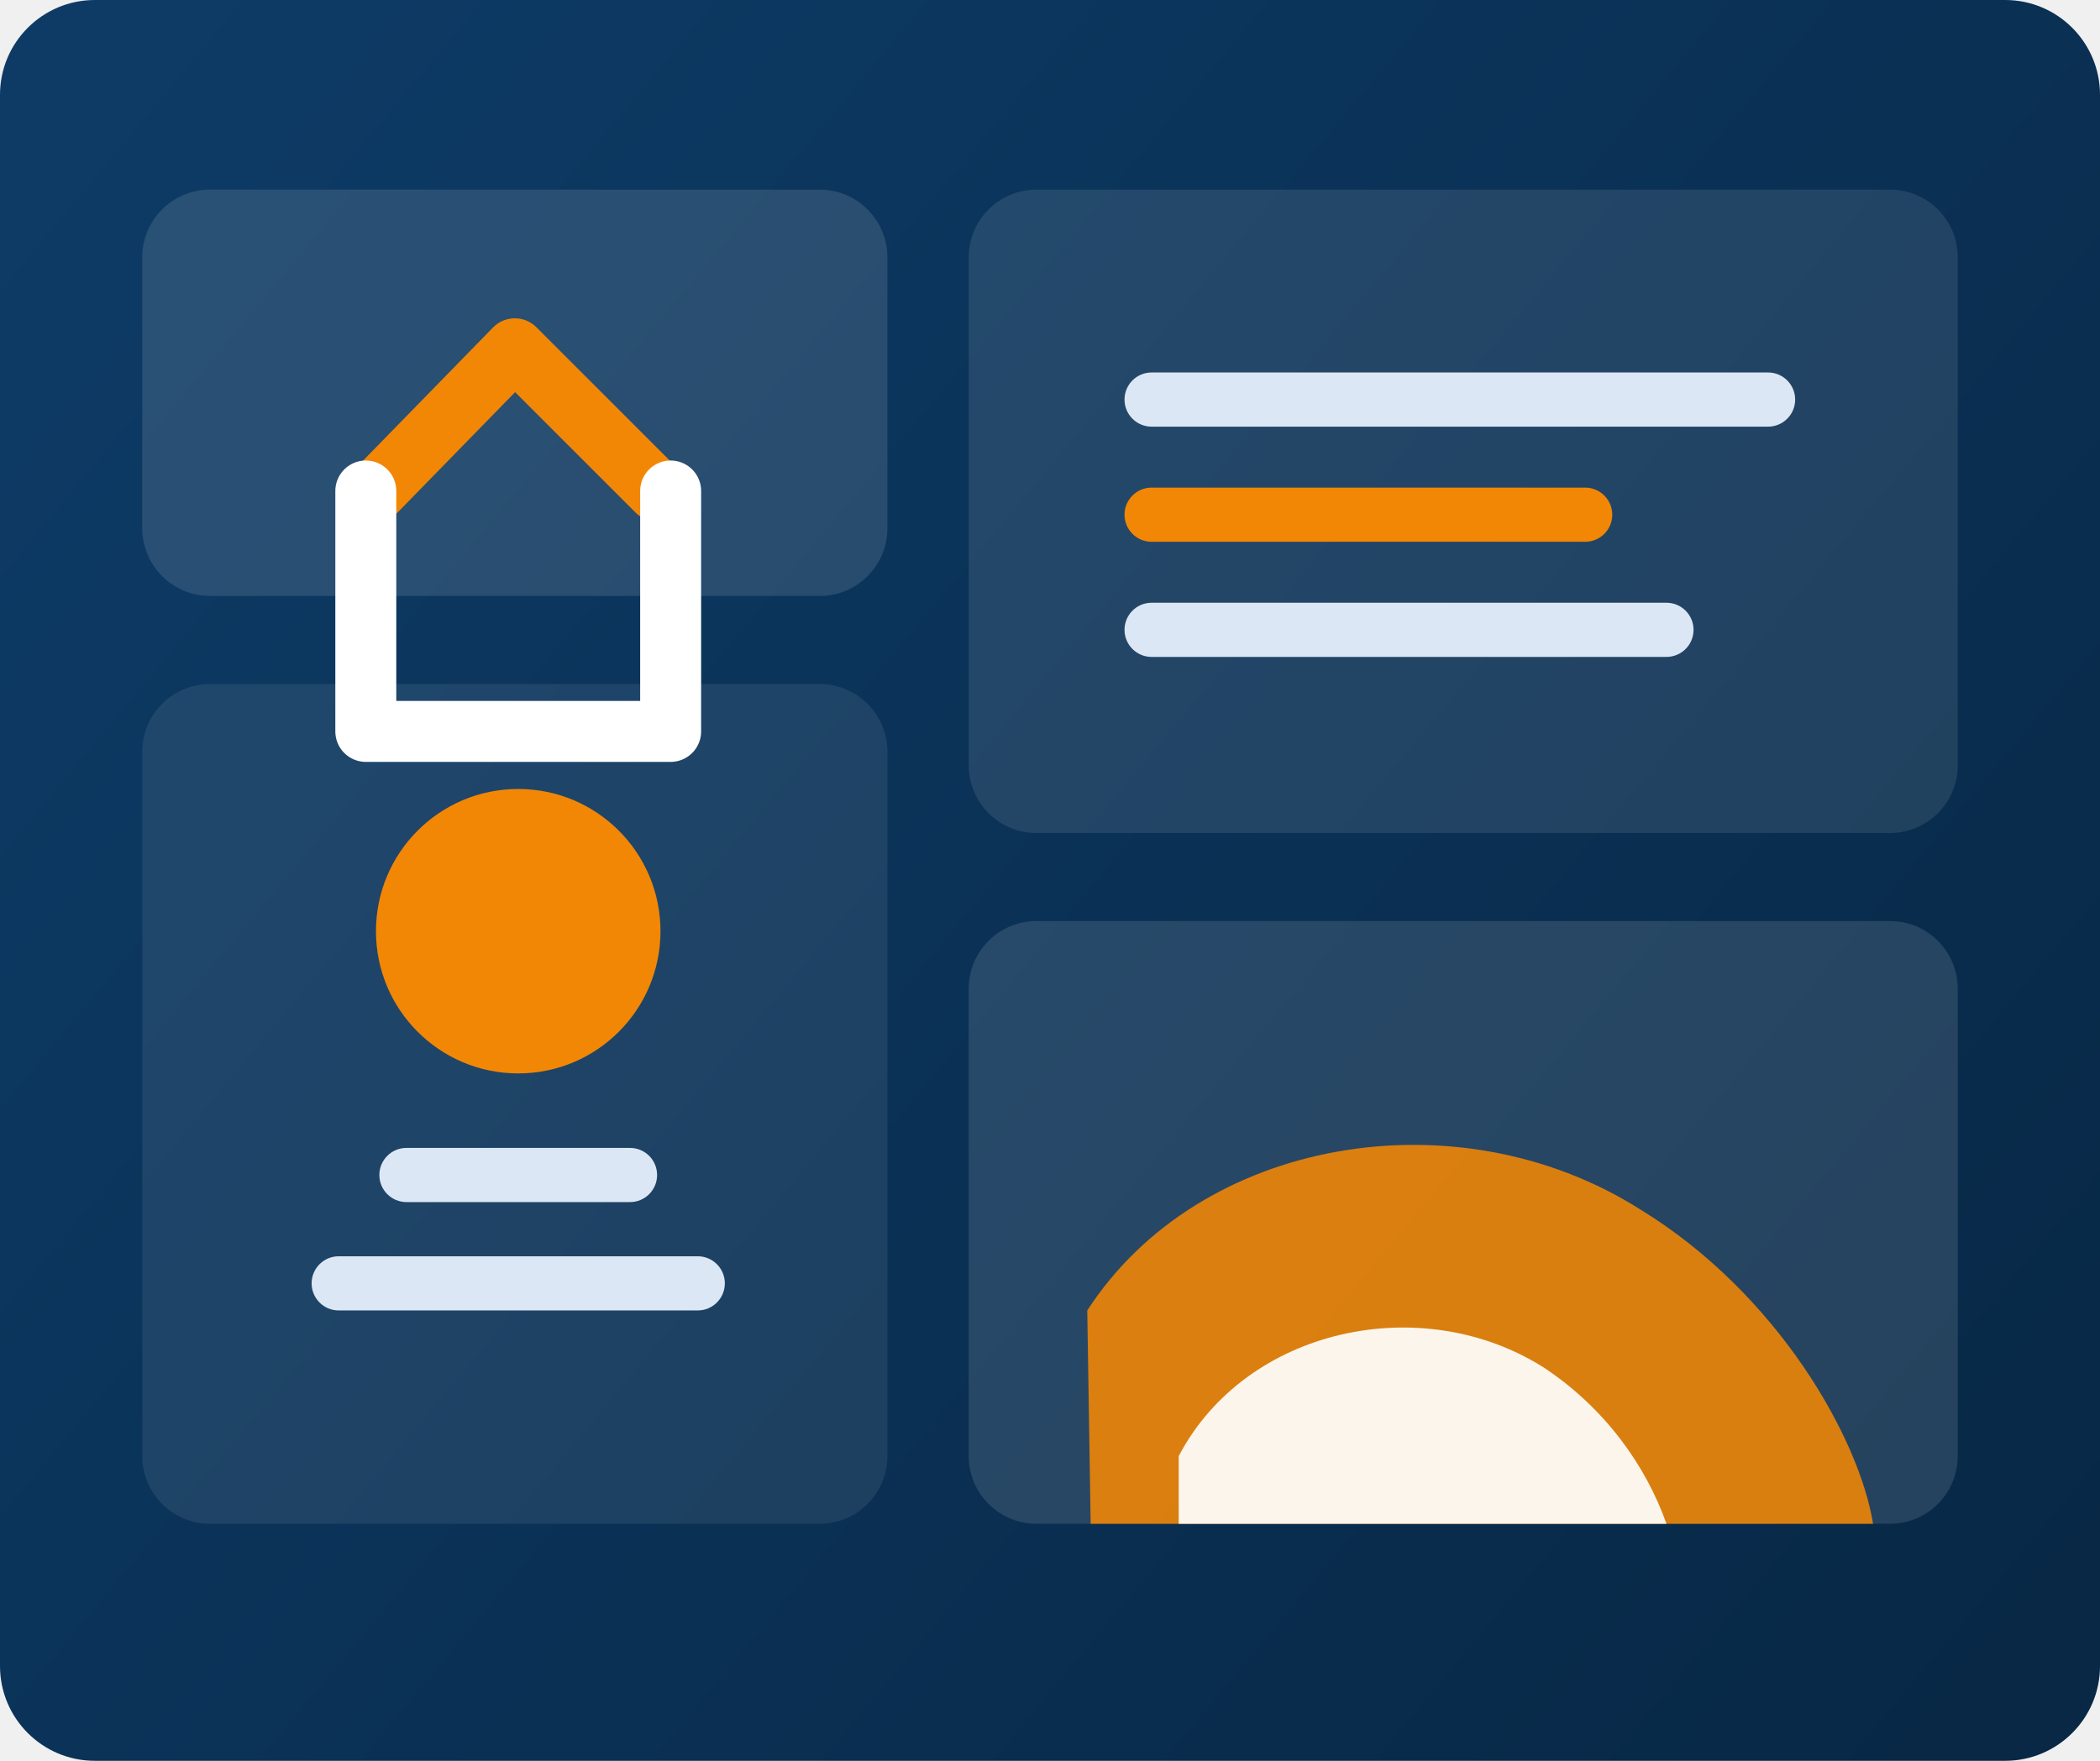
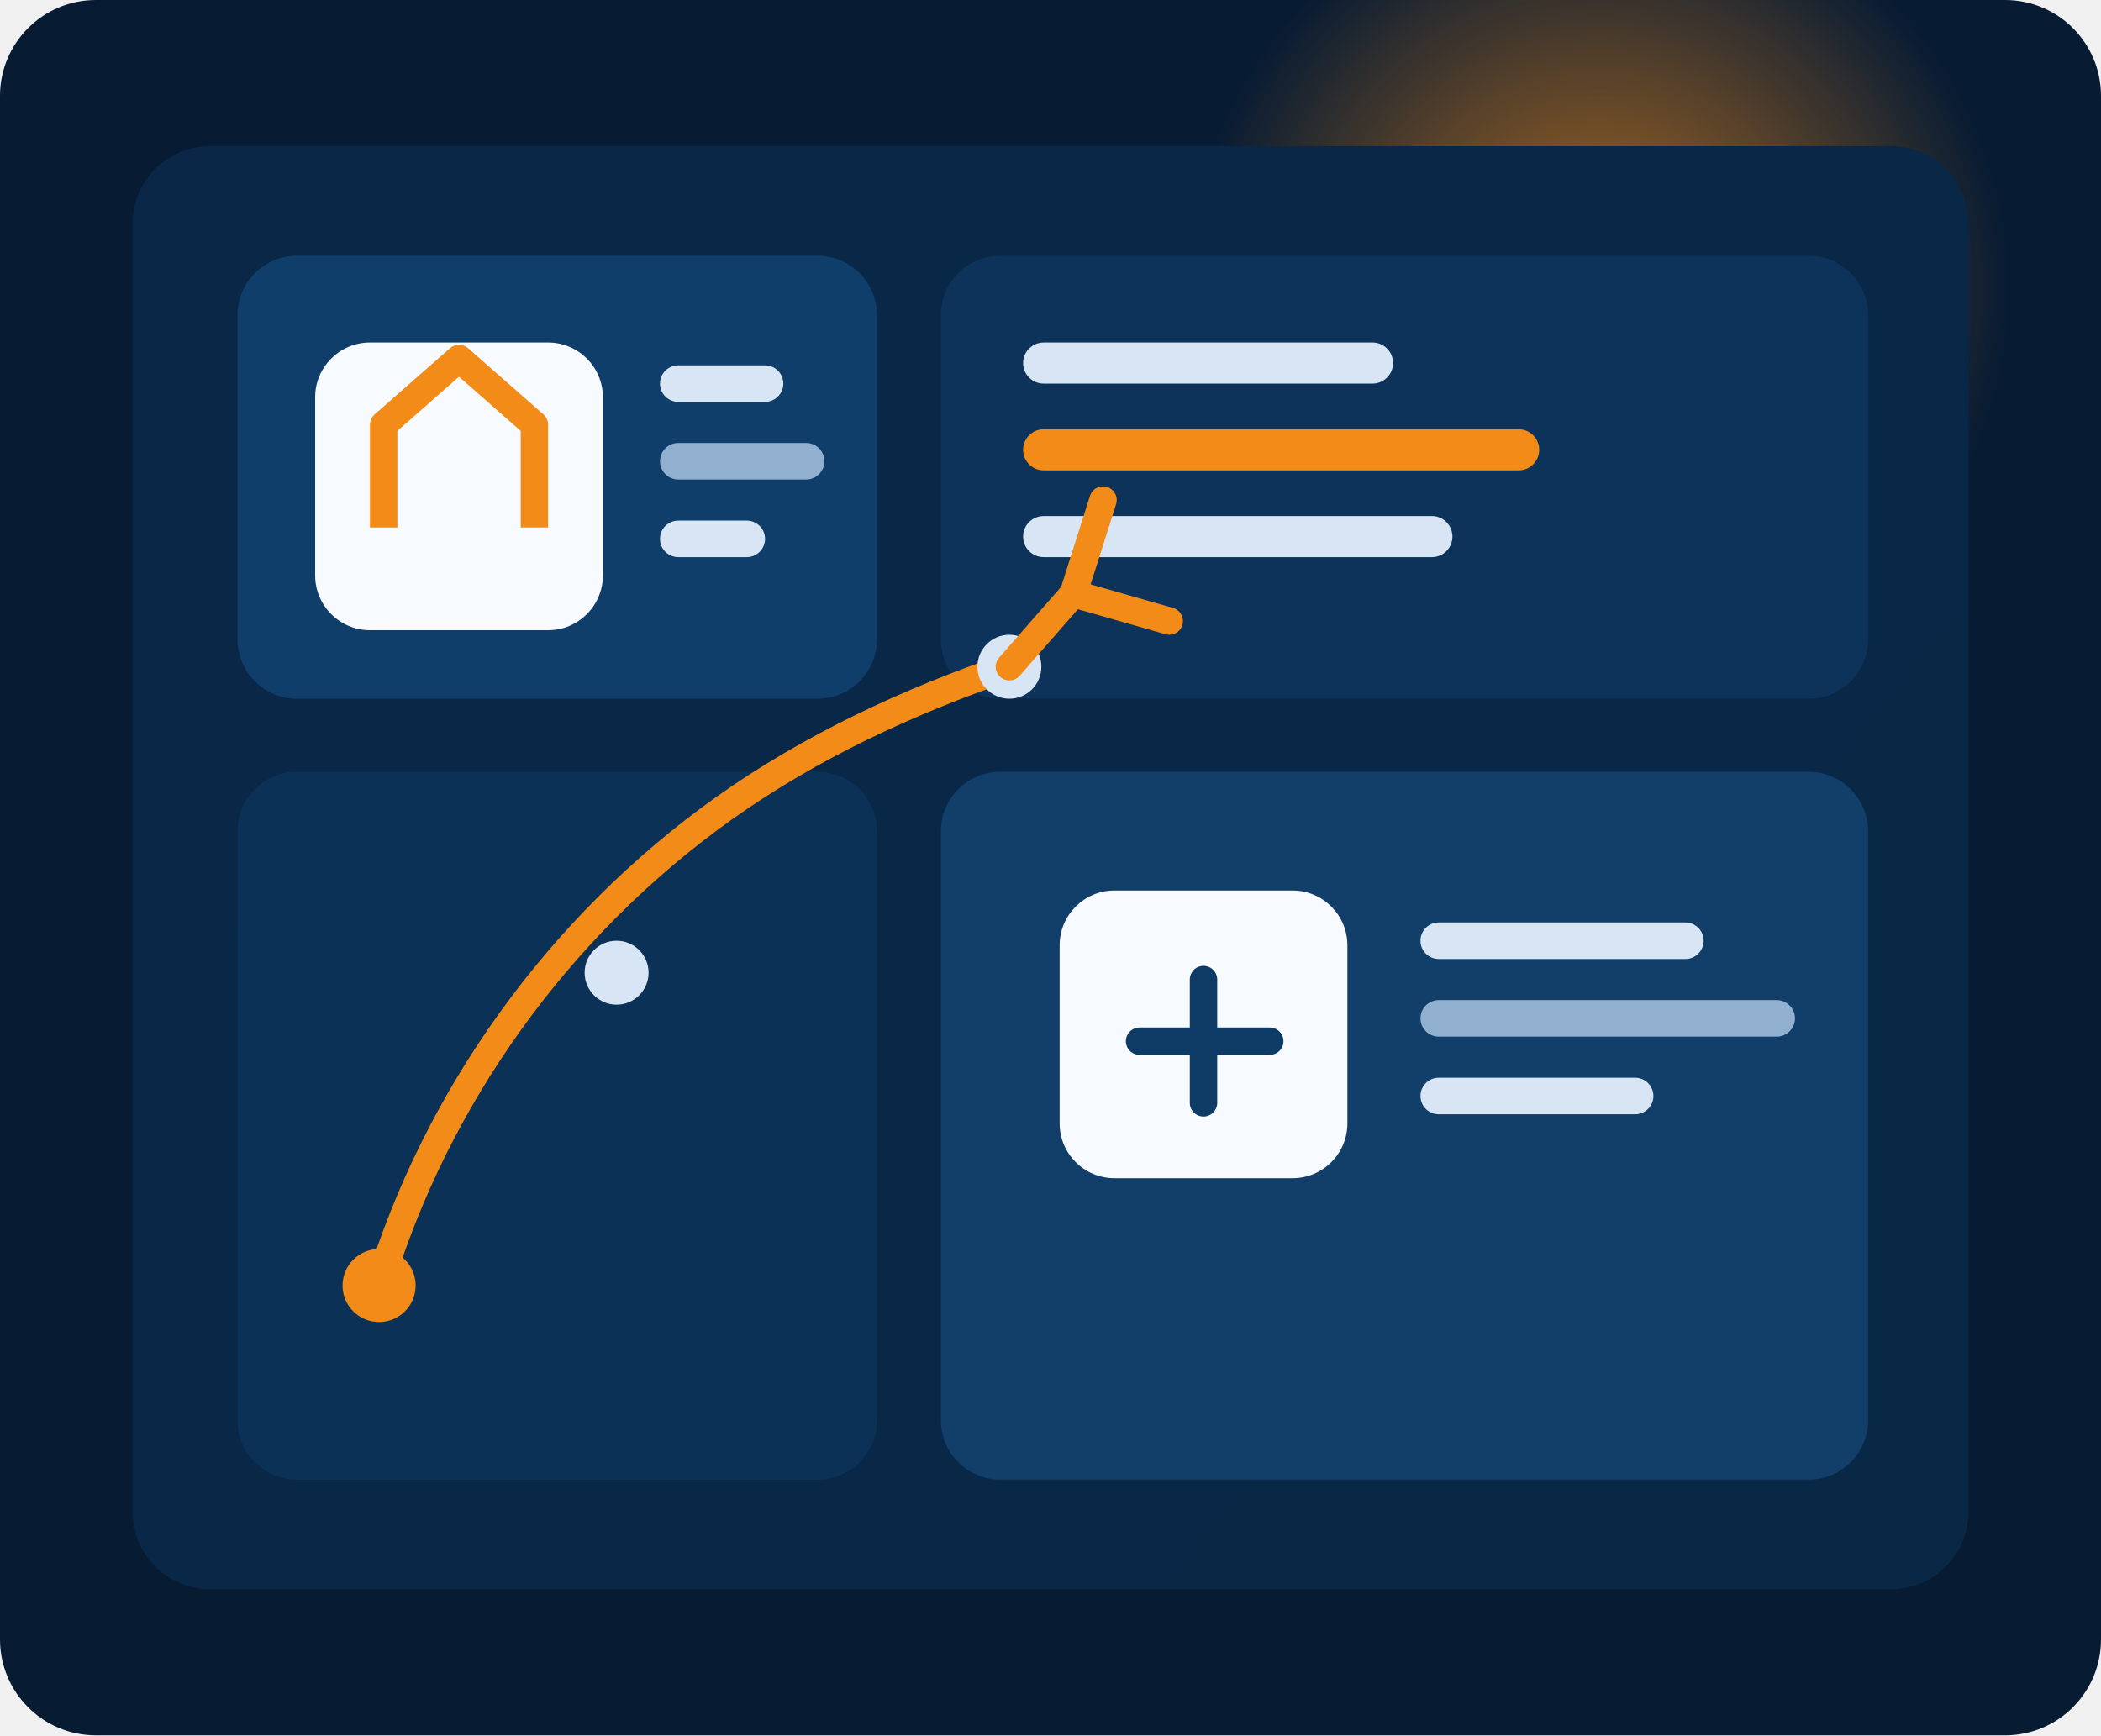
- <svg xmlns="http://www.w3.org/2000/svg" width="620" height="520" viewBox="0 0 620 520" fill="none">
-   <rect width="620" height="520" rx="28" fill="url(#paint0_linear)" />
-   <rect x="42" y="56" width="220" height="120" rx="20" fill="white" fill-opacity="0.12" />
-   <rect x="286" y="56" width="292" height="190" rx="20" fill="white" fill-opacity="0.1" />
-   <rect x="42" y="202" width="220" height="248" rx="20" fill="white" fill-opacity="0.08" />
-   <rect x="286" y="272" width="292" height="178" rx="20" fill="white" fill-opacity="0.12" />
-   <path d="M111 145L152 103L194 145" stroke="#F28705" stroke-width="18" stroke-linecap="round" stroke-linejoin="round" />
-   <path d="M108 145V216H198V145" stroke="white" stroke-width="18" stroke-linecap="round" stroke-linejoin="round" />
-   <rect x="332" y="110" width="198" height="16" rx="8" fill="#DCE7F5" />
-   <rect x="332" y="144" width="144" height="16" rx="8" fill="#F28705" />
-   <rect x="332" y="178" width="168" height="16" rx="8" fill="#DCE7F5" />
-   <circle cx="153" cy="275" r="42" fill="#F28705" />
-   <rect x="112" y="339" width="82" height="16" rx="8" fill="#DCE7F5" />
-   <rect x="92" y="371" width="122" height="16" rx="8" fill="#DCE7F5" />
-   <path d="M321 387C354 336 430 323 484 357C525 382 549 425 553 450H322L321 387Z" fill="#F28705" fill-opacity="0.88" />
-   <path d="M348 430C368 392 420 381 456 404C474 416 486 433 492 450H348V430Z" fill="white" fill-opacity="0.92" />
+ <svg xmlns="http://www.w3.org/2000/svg" width="920" height="760" viewBox="0 0 920 760" fill="none">
+   <rect width="920" height="760" rx="42" fill="#071B33" />
+   <circle cx="700" cy="126" r="180" fill="url(#heroGlow)" fill-opacity="0.72" />
+   <rect x="58" y="64" width="804" height="632" rx="34" fill="url(#heroPanel)" />
+   <rect x="104" y="112" width="280" height="194" rx="26" fill="#103E6B" />
+   <rect x="412" y="112" width="406" height="194" rx="26" fill="#0D335B" />
+   <rect x="104" y="338" width="280" height="310" rx="26" fill="#0C3157" />
+   <rect x="412" y="338" width="406" height="310" rx="26" fill="#123E6A" />
+   <rect x="138" y="150" width="126" height="126" rx="24" fill="#F7FBFF" />
+   <path d="M168 231V186L201 157L234 186V231" stroke="#F28B18" stroke-width="12" stroke-linejoin="round" />
+   <rect x="289" y="160" width="54" height="16" rx="8" fill="#D8E5F5" />
+   <rect x="289" y="194" width="72" height="16" rx="8" fill="#91B0D0" />
+   <rect x="289" y="228" width="46" height="16" rx="8" fill="#D8E5F5" />
+   <rect x="448" y="150" width="162" height="18" rx="9" fill="#D8E5F5" />
+   <rect x="448" y="188" width="226" height="18" rx="9" fill="#F28B18" />
+   <rect x="448" y="226" width="188" height="18" rx="9" fill="#D8E5F5" />
+   <path d="M166 563C191 481 244 406 317 354C355 327 398 307 442 292" stroke="#F28B18" stroke-width="12" stroke-linecap="round" />
+   <circle cx="166" cy="563" r="16" fill="#F28B18" />
+   <circle cx="270" cy="426" r="14" fill="#D8E5F5" />
+   <circle cx="442" cy="292" r="14" fill="#D8E5F5" />
+   <path d="M442 292L470 260" stroke="#F28B18" stroke-width="12" stroke-linecap="round" />
+   <path d="M470 260L512 272" stroke="#F28B18" stroke-width="12" stroke-linecap="round" />
+   <path d="M470 260L483 219" stroke="#F28B18" stroke-width="12" stroke-linecap="round" />
+   <rect x="464" y="390" width="126" height="126" rx="24" fill="#F7FBFF" />
+   <path d="M499 456H556" stroke="#0D3B66" stroke-width="12" stroke-linecap="round" />
+   <path d="M527 429V483" stroke="#0D3B66" stroke-width="12" stroke-linecap="round" />
+   <rect x="622" y="404" width="124" height="16" rx="8" fill="#D8E5F5" />
+   <rect x="622" y="438" width="164" height="16" rx="8" fill="#91B0D0" />
+   <rect x="622" y="472" width="102" height="16" rx="8" fill="#D8E5F5" />
  <defs>
-     <linearGradient id="paint0_linear" x1="30" y1="20" x2="594" y2="492" gradientUnits="userSpaceOnUse">
-       <stop stop-color="#0D3B66" />
+     <linearGradient id="heroPanel" x1="58" y1="64" x2="833" y2="696" gradientUnits="userSpaceOnUse">
+       <stop stop-color="#0A2748" />
      <stop offset="1" stop-color="#082846" />
    </linearGradient>
+     <radialGradient id="heroGlow" cx="0" cy="0" r="1" gradientUnits="userSpaceOnUse" gradientTransform="translate(700 126) rotate(90) scale(180)">
+       <stop stop-color="#F28B18" />
+       <stop offset="1" stop-color="#F28B18" stop-opacity="0" />
+     </radialGradient>
  </defs>
</svg>
